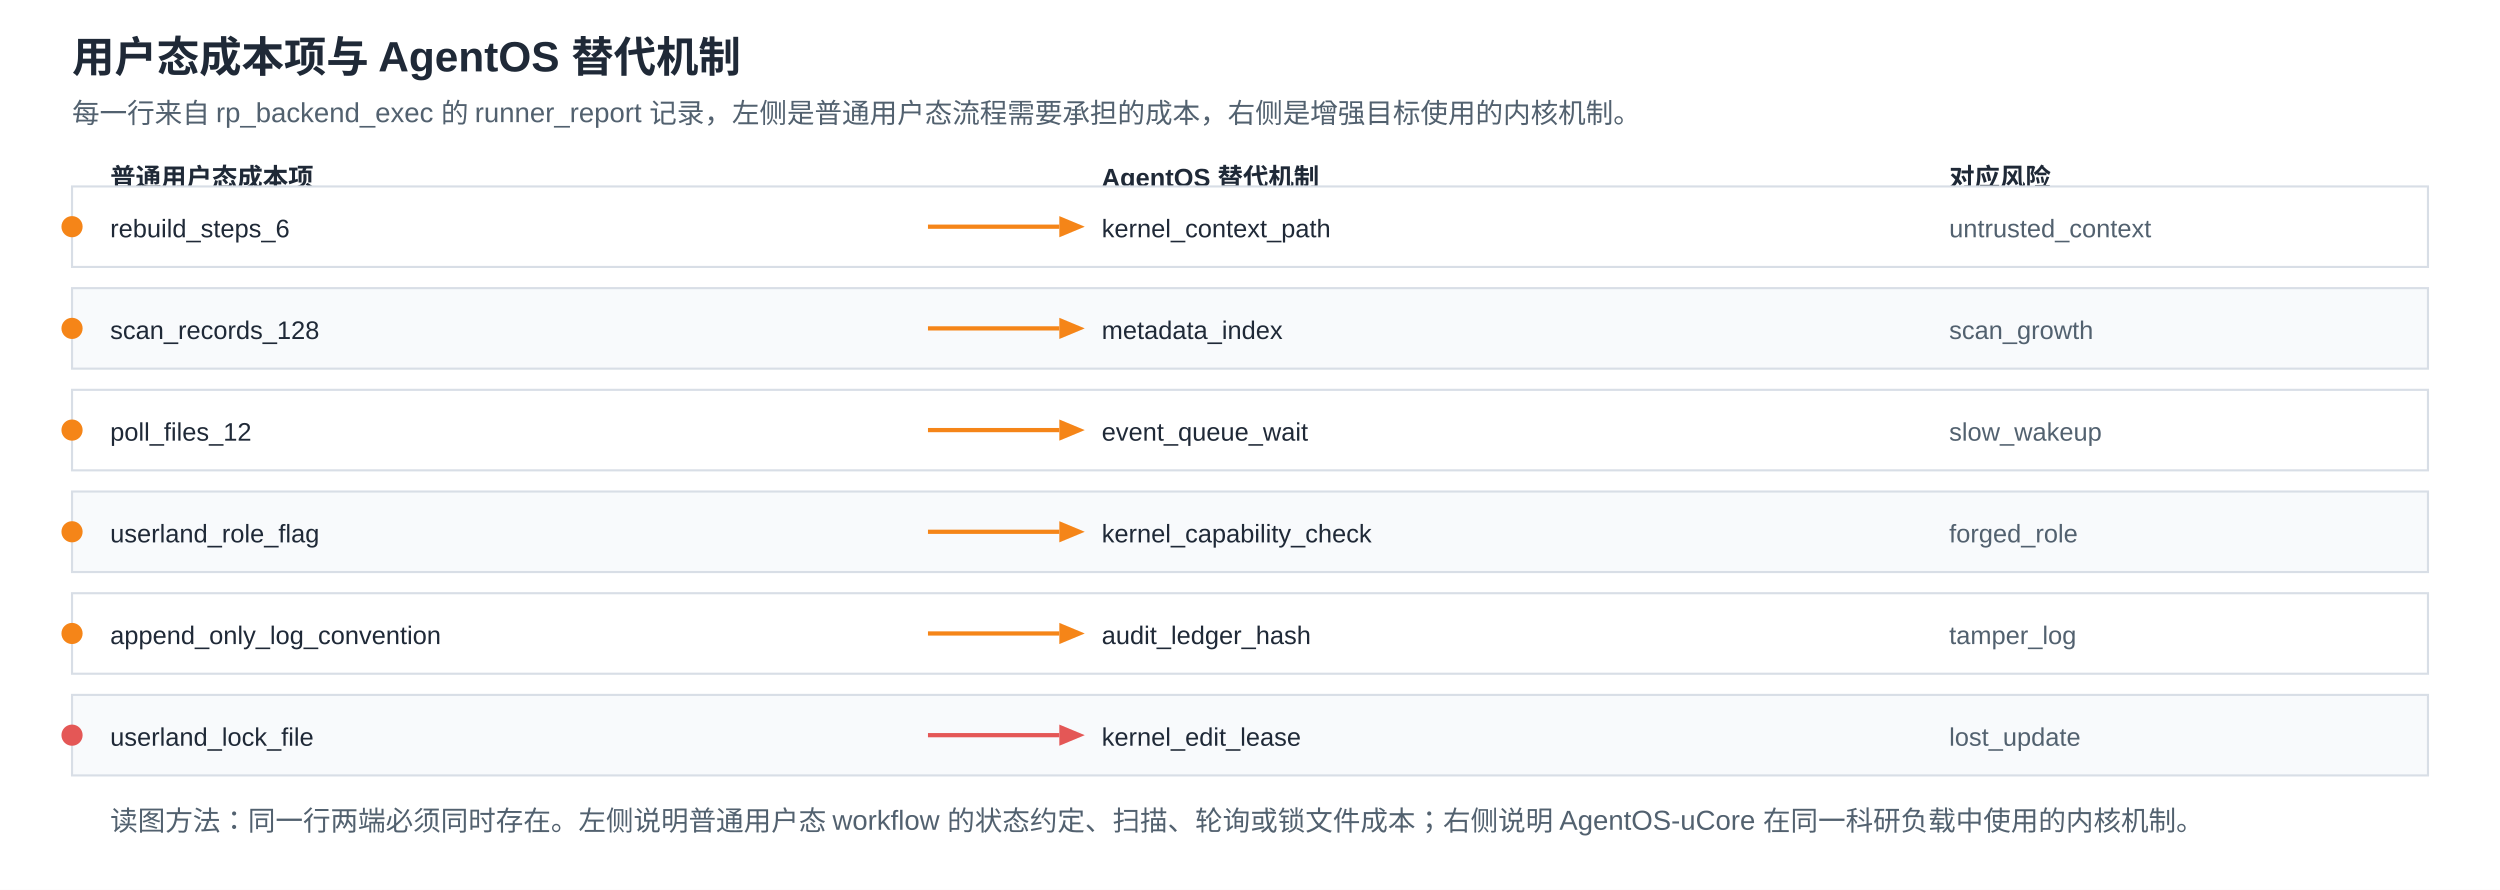
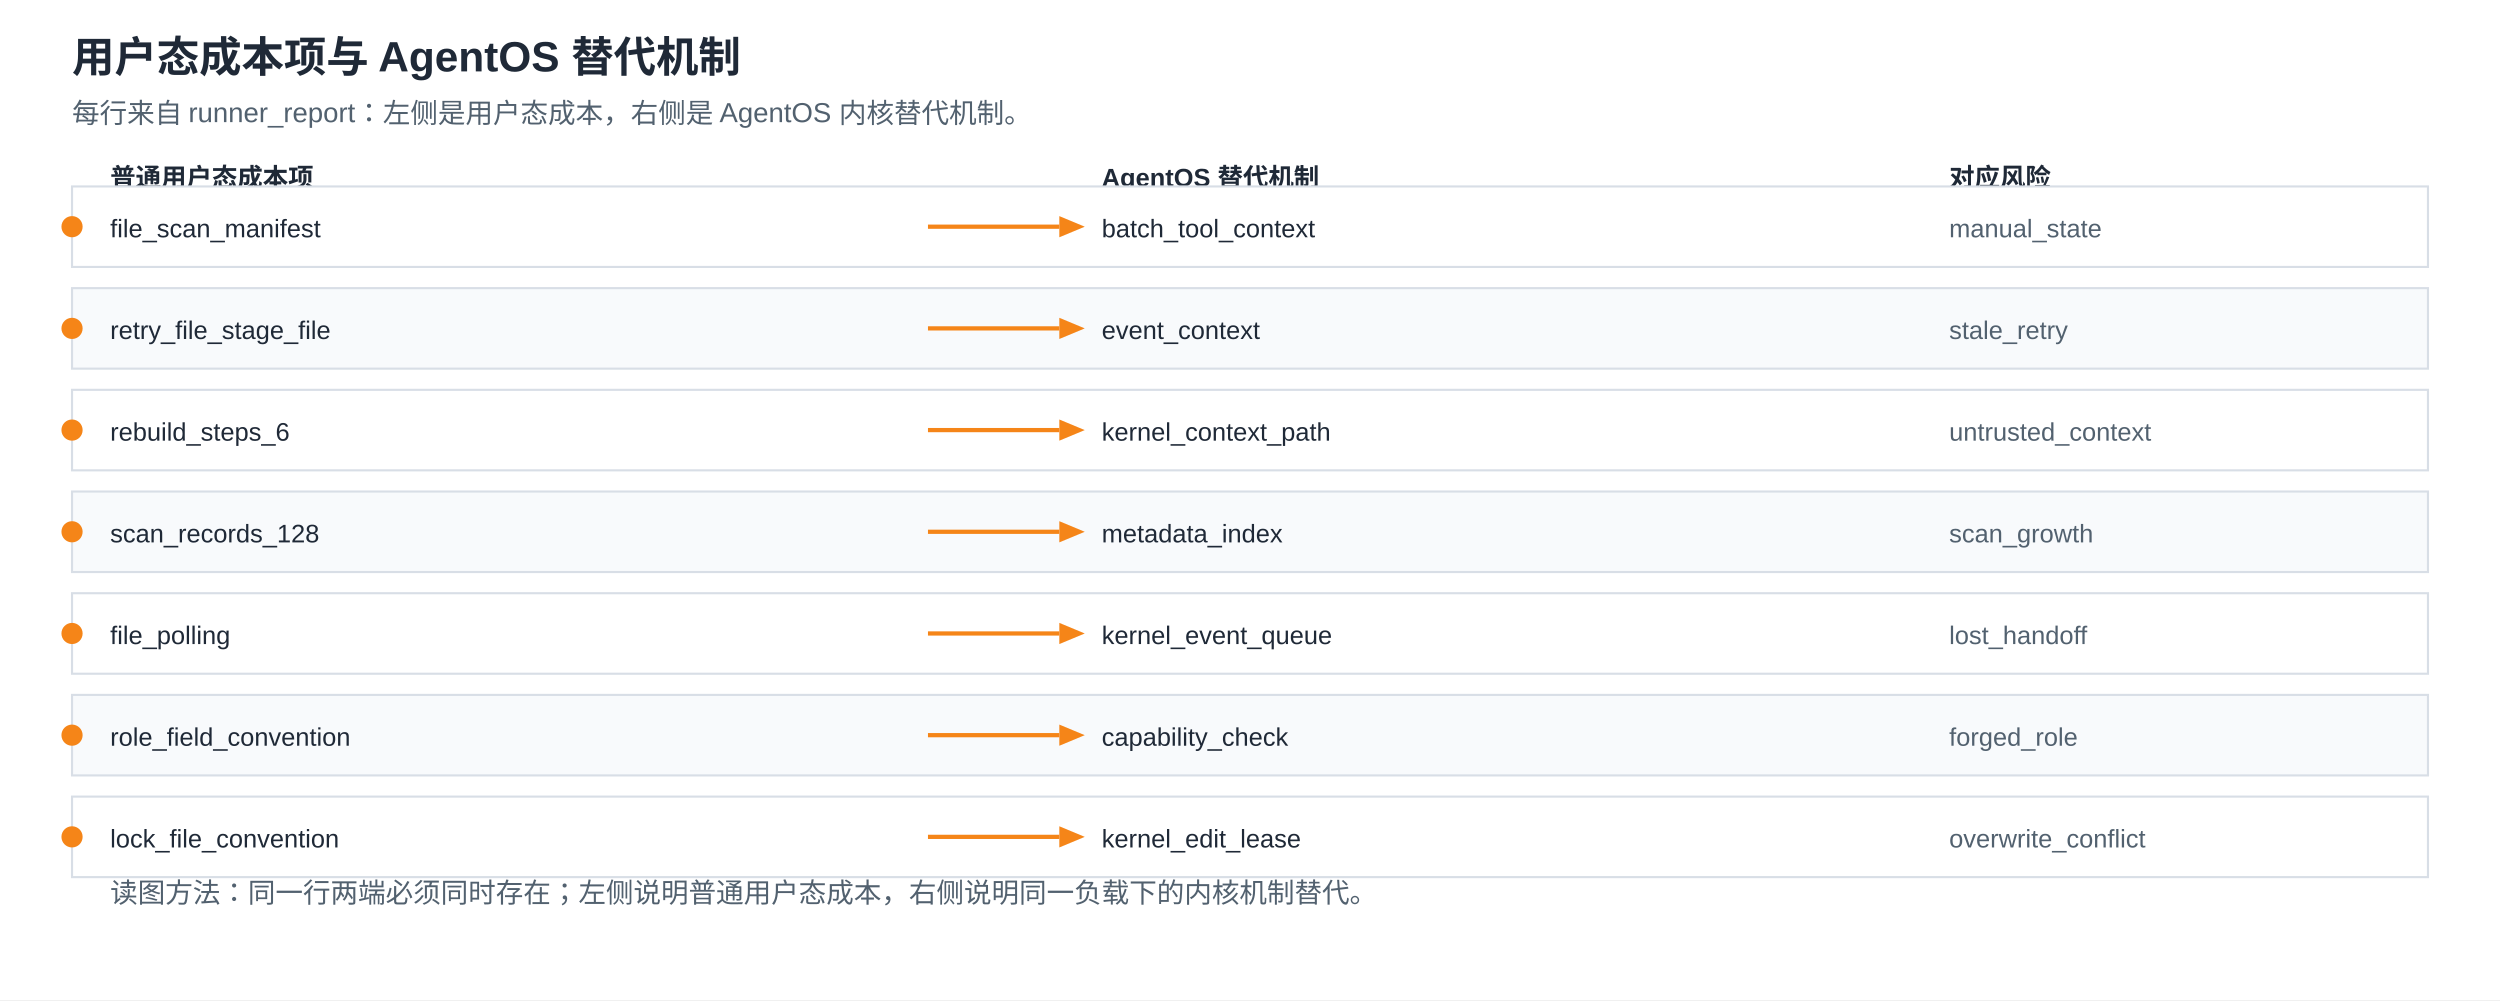
- <svg xmlns="http://www.w3.org/2000/svg" width="1180" height="420" viewBox="0 0 1180 420">
+ <svg xmlns="http://www.w3.org/2000/svg" width="1180" height="472" viewBox="0 0 1180 472">
  <style>
text{font-family:Arial,'Microsoft YaHei',sans-serif;fill:#1f2937}
.title{font-size:20px;font-weight:700}.subtitle{font-size:13px;fill:#52616f}
.axis{font-size:12px;fill:#52616f}.label{font-size:12px}.value{font-size:12px;font-weight:700}
</style>
-   <rect width="1180" height="420" fill="#ffffff" />
+   <rect width="1180" height="472" fill="#ffffff" />
  <text x="34" y="34" class="title">用户态成本项与 AgentOS 替代机制</text>
-   <text x="34" y="58" class="subtitle">每一行来自 rp_backend_exec 的 runner_report 记录，左侧是普通用户态流程需要承担的成本，右侧是增强目标使用的内核机制。</text>
+   <text x="34" y="58" class="subtitle">每行来自 runner_report：左侧是用户态成本，右侧是 AgentOS 内核替代机制。</text>
  <text x="52" y="88" class="value">普通用户态成本项</text>
  <text x="520" y="88" class="value">AgentOS 替代机制</text>
  <text x="920" y="88" class="value">对应风险</text>
  <rect x="34" y="88" width="1112" height="38" fill="#ffffff" stroke="#d8dee6" />
  <circle cx="34" cy="107" r="5" fill="#f58518" />
-   <text x="52" y="112" class="label">rebuild_steps_6</text>
+   <text x="52" y="112" class="label">file_scan_manifest</text>
  <line x1="438" y1="107" x2="500" y2="107" stroke="#f58518" stroke-width="2" />
  <polygon points="500,102 512,107 500,112" fill="#f58518" />
-   <text x="520" y="112" class="label">kernel_context_path</text>
-   <text x="920" y="112" class="axis">untrusted_context</text>
+   <text x="520" y="112" class="label">batch_tool_context</text>
+   <text x="920" y="112" class="axis">manual_state</text>
  <rect x="34" y="136" width="1112" height="38" fill="#f8fafc" stroke="#d8dee6" />
  <circle cx="34" cy="155" r="5" fill="#f58518" />
-   <text x="52" y="160" class="label">scan_records_128</text>
+   <text x="52" y="160" class="label">retry_file_stage_file</text>
  <line x1="438" y1="155" x2="500" y2="155" stroke="#f58518" stroke-width="2" />
  <polygon points="500,150 512,155 500,160" fill="#f58518" />
-   <text x="520" y="160" class="label">metadata_index</text>
-   <text x="920" y="160" class="axis">scan_growth</text>
+   <text x="520" y="160" class="label">event_context</text>
+   <text x="920" y="160" class="axis">stale_retry</text>
  <rect x="34" y="184" width="1112" height="38" fill="#ffffff" stroke="#d8dee6" />
  <circle cx="34" cy="203" r="5" fill="#f58518" />
-   <text x="52" y="208" class="label">poll_files_12</text>
+   <text x="52" y="208" class="label">rebuild_steps_6</text>
  <line x1="438" y1="203" x2="500" y2="203" stroke="#f58518" stroke-width="2" />
  <polygon points="500,198 512,203 500,208" fill="#f58518" />
-   <text x="520" y="208" class="label">event_queue_wait</text>
-   <text x="920" y="208" class="axis">slow_wakeup</text>
+   <text x="520" y="208" class="label">kernel_context_path</text>
+   <text x="920" y="208" class="axis">untrusted_context</text>
  <rect x="34" y="232" width="1112" height="38" fill="#f8fafc" stroke="#d8dee6" />
  <circle cx="34" cy="251" r="5" fill="#f58518" />
-   <text x="52" y="256" class="label">userland_role_flag</text>
+   <text x="52" y="256" class="label">scan_records_128</text>
  <line x1="438" y1="251" x2="500" y2="251" stroke="#f58518" stroke-width="2" />
  <polygon points="500,246 512,251 500,256" fill="#f58518" />
-   <text x="520" y="256" class="label">kernel_capability_check</text>
-   <text x="920" y="256" class="axis">forged_role</text>
+   <text x="520" y="256" class="label">metadata_index</text>
+   <text x="920" y="256" class="axis">scan_growth</text>
  <rect x="34" y="280" width="1112" height="38" fill="#ffffff" stroke="#d8dee6" />
  <circle cx="34" cy="299" r="5" fill="#f58518" />
-   <text x="52" y="304" class="label">append_only_log_convention</text>
+   <text x="52" y="304" class="label">file_polling</text>
  <line x1="438" y1="299" x2="500" y2="299" stroke="#f58518" stroke-width="2" />
  <polygon points="500,294 512,299 500,304" fill="#f58518" />
-   <text x="520" y="304" class="label">audit_ledger_hash</text>
-   <text x="920" y="304" class="axis">tamper_log</text>
+   <text x="520" y="304" class="label">kernel_event_queue</text>
+   <text x="920" y="304" class="axis">lost_handoff</text>
  <rect x="34" y="328" width="1112" height="38" fill="#f8fafc" stroke="#d8dee6" />
-   <circle cx="34" cy="347" r="5" fill="#e45756" />
-   <text x="52" y="352" class="label">userland_lock_file</text>
-   <line x1="438" y1="347" x2="500" y2="347" stroke="#e45756" stroke-width="2" />
-   <polygon points="500,342 512,347 500,352" fill="#e45756" />
-   <text x="520" y="352" class="label">kernel_edit_lease</text>
-   <text x="920" y="352" class="axis">lost_update</text>
-   <text x="52" y="392" class="subtitle">读图方法：同一行两端必须同时存在。左侧说明普通用户态 workflow 的状态约定、扫描、轮询或锁文件成本；右侧说明 AgentOS-uCore 在同一科研负载中使用的内核机制。</text>
+   <circle cx="34" cy="347" r="5" fill="#f58518" />
+   <text x="52" y="352" class="label">role_field_convention</text>
+   <line x1="438" y1="347" x2="500" y2="347" stroke="#f58518" stroke-width="2" />
+   <polygon points="500,342 512,347 500,352" fill="#f58518" />
+   <text x="520" y="352" class="label">capability_check</text>
+   <text x="920" y="352" class="axis">forged_role</text>
+   <rect x="34" y="376" width="1112" height="38" fill="#ffffff" stroke="#d8dee6" />
+   <circle cx="34" cy="395" r="5" fill="#f58518" />
+   <text x="52" y="400" class="label">lock_file_convention</text>
+   <line x1="438" y1="395" x2="500" y2="395" stroke="#f58518" stroke-width="2" />
+   <polygon points="500,390 512,395 500,400" fill="#f58518" />
+   <text x="520" y="400" class="label">kernel_edit_lease</text>
+   <text x="920" y="400" class="axis">overwrite_conflict</text>
+   <text x="52" y="426" class="subtitle">读图方法：同一行两端必须同时存在；左侧说明普通用户态成本，右侧说明同一负载下的内核机制替代。</text>
</svg>
